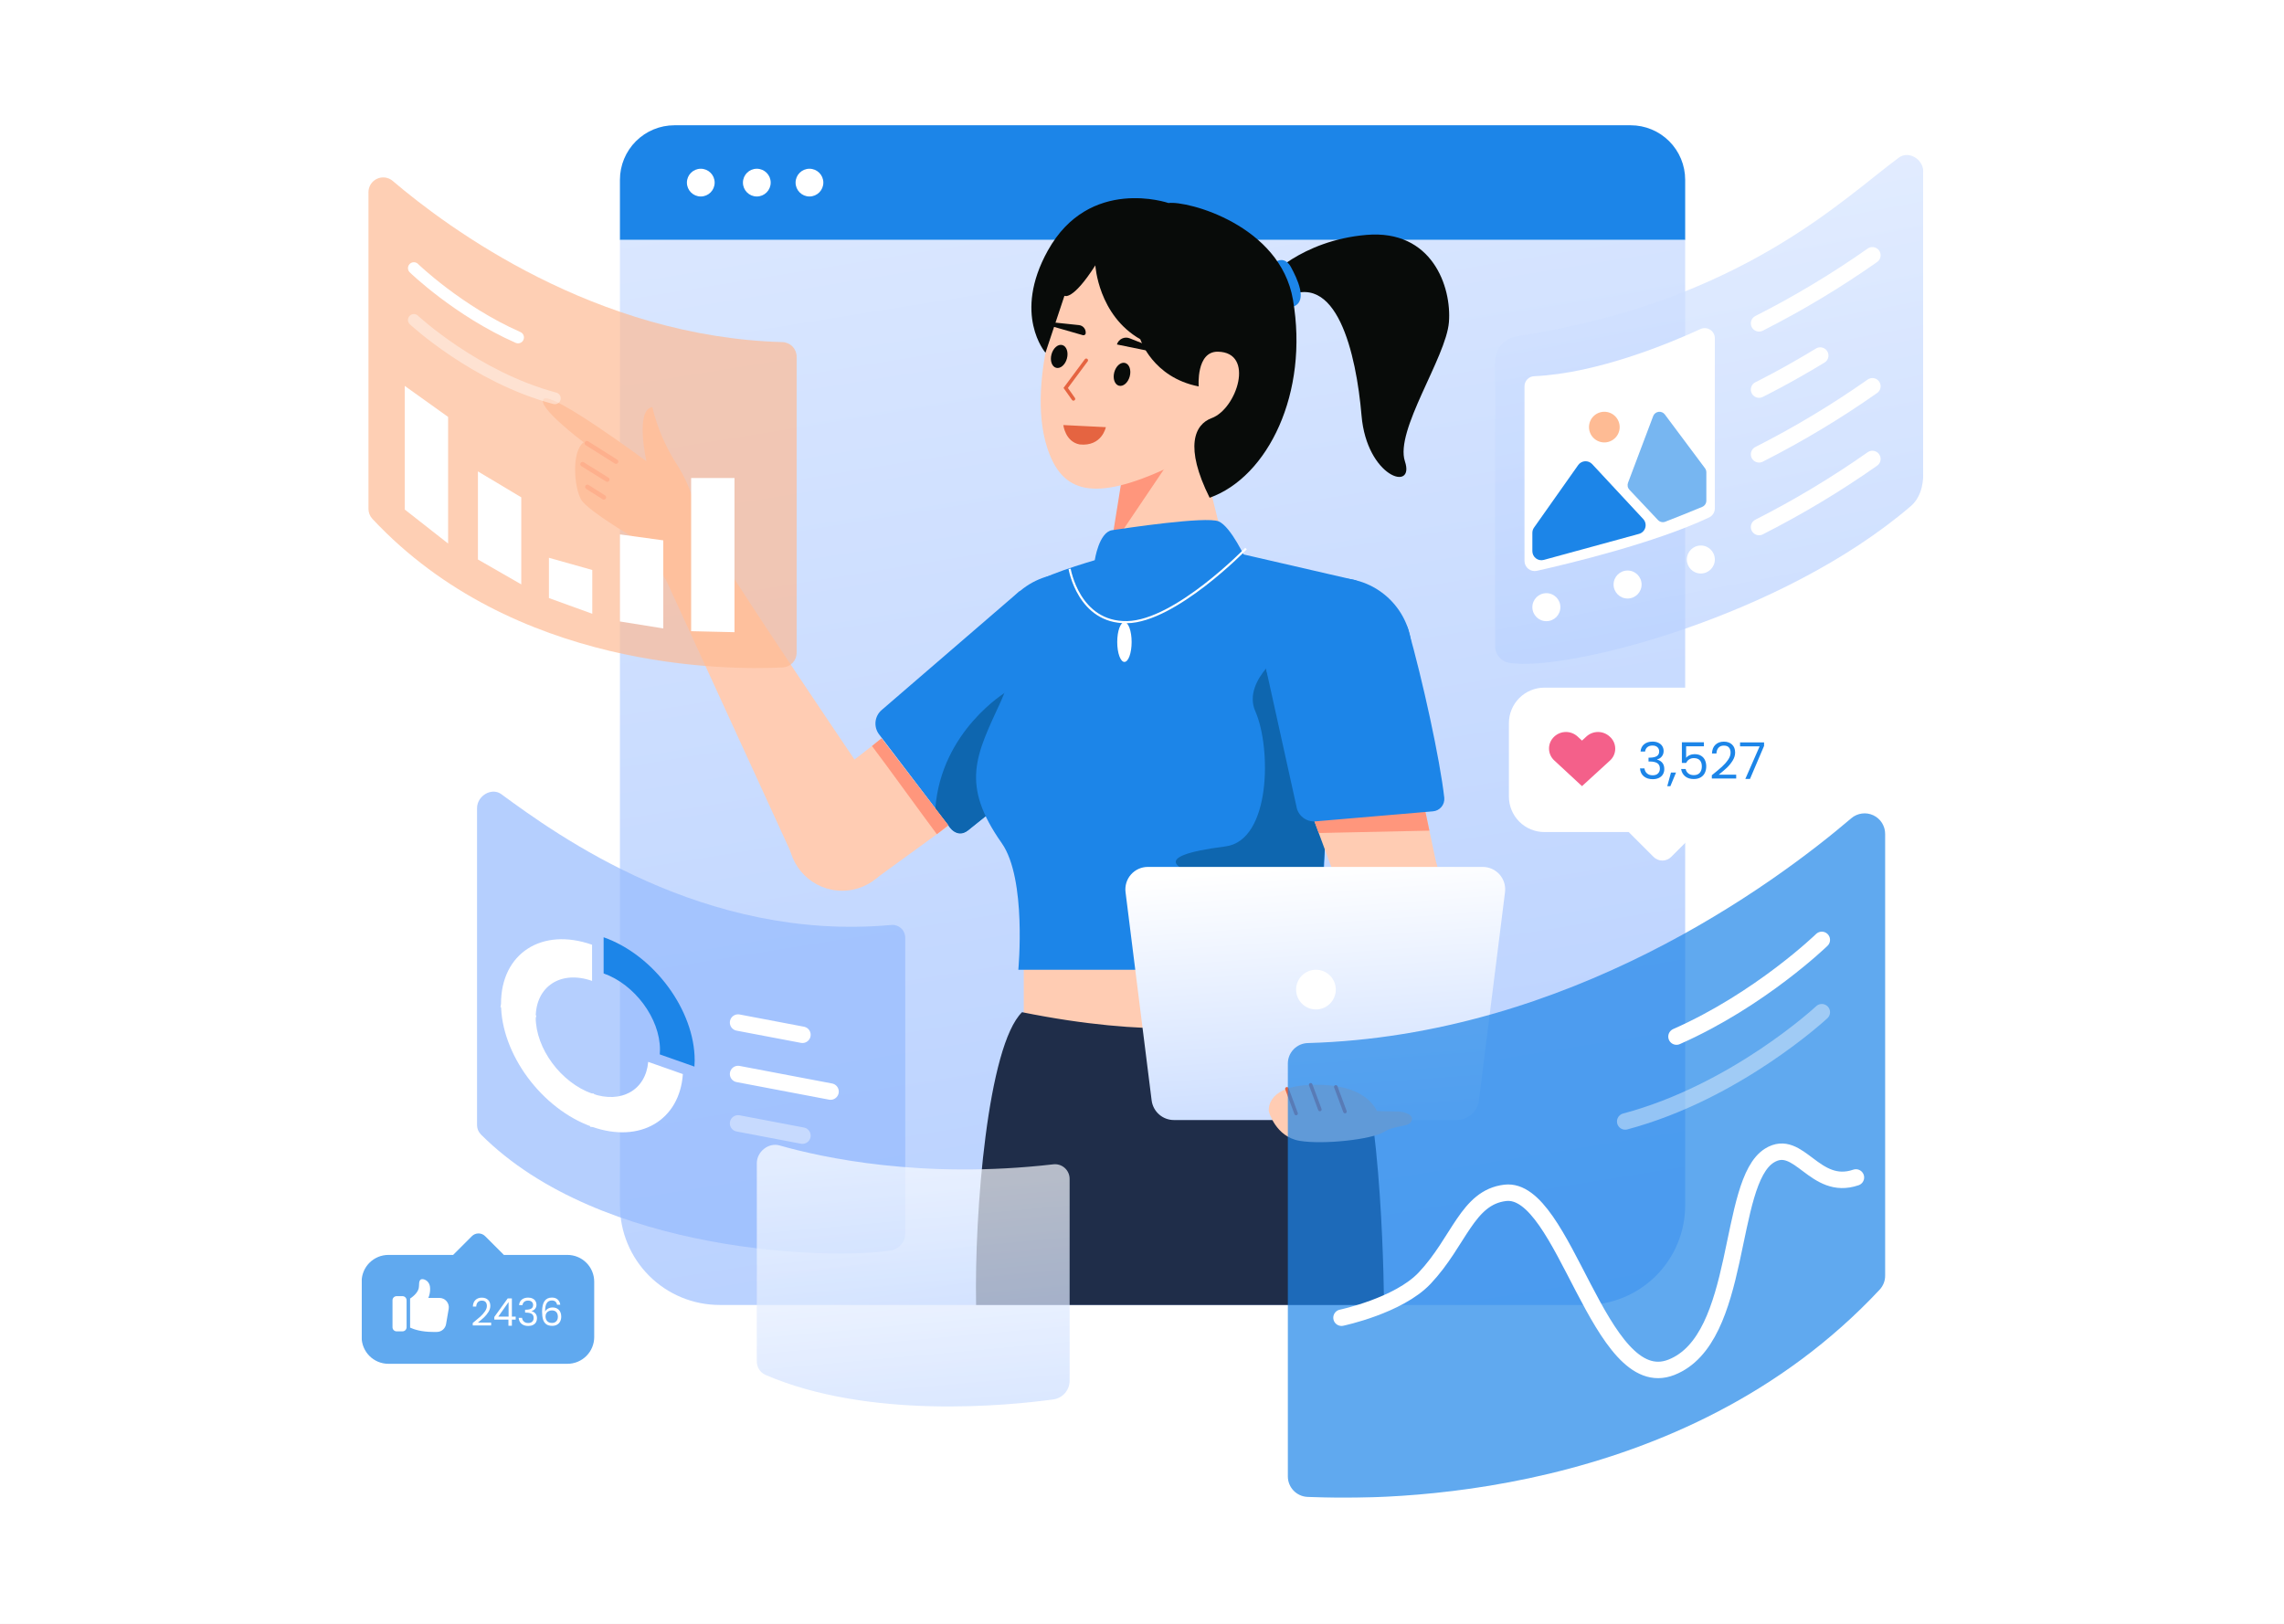
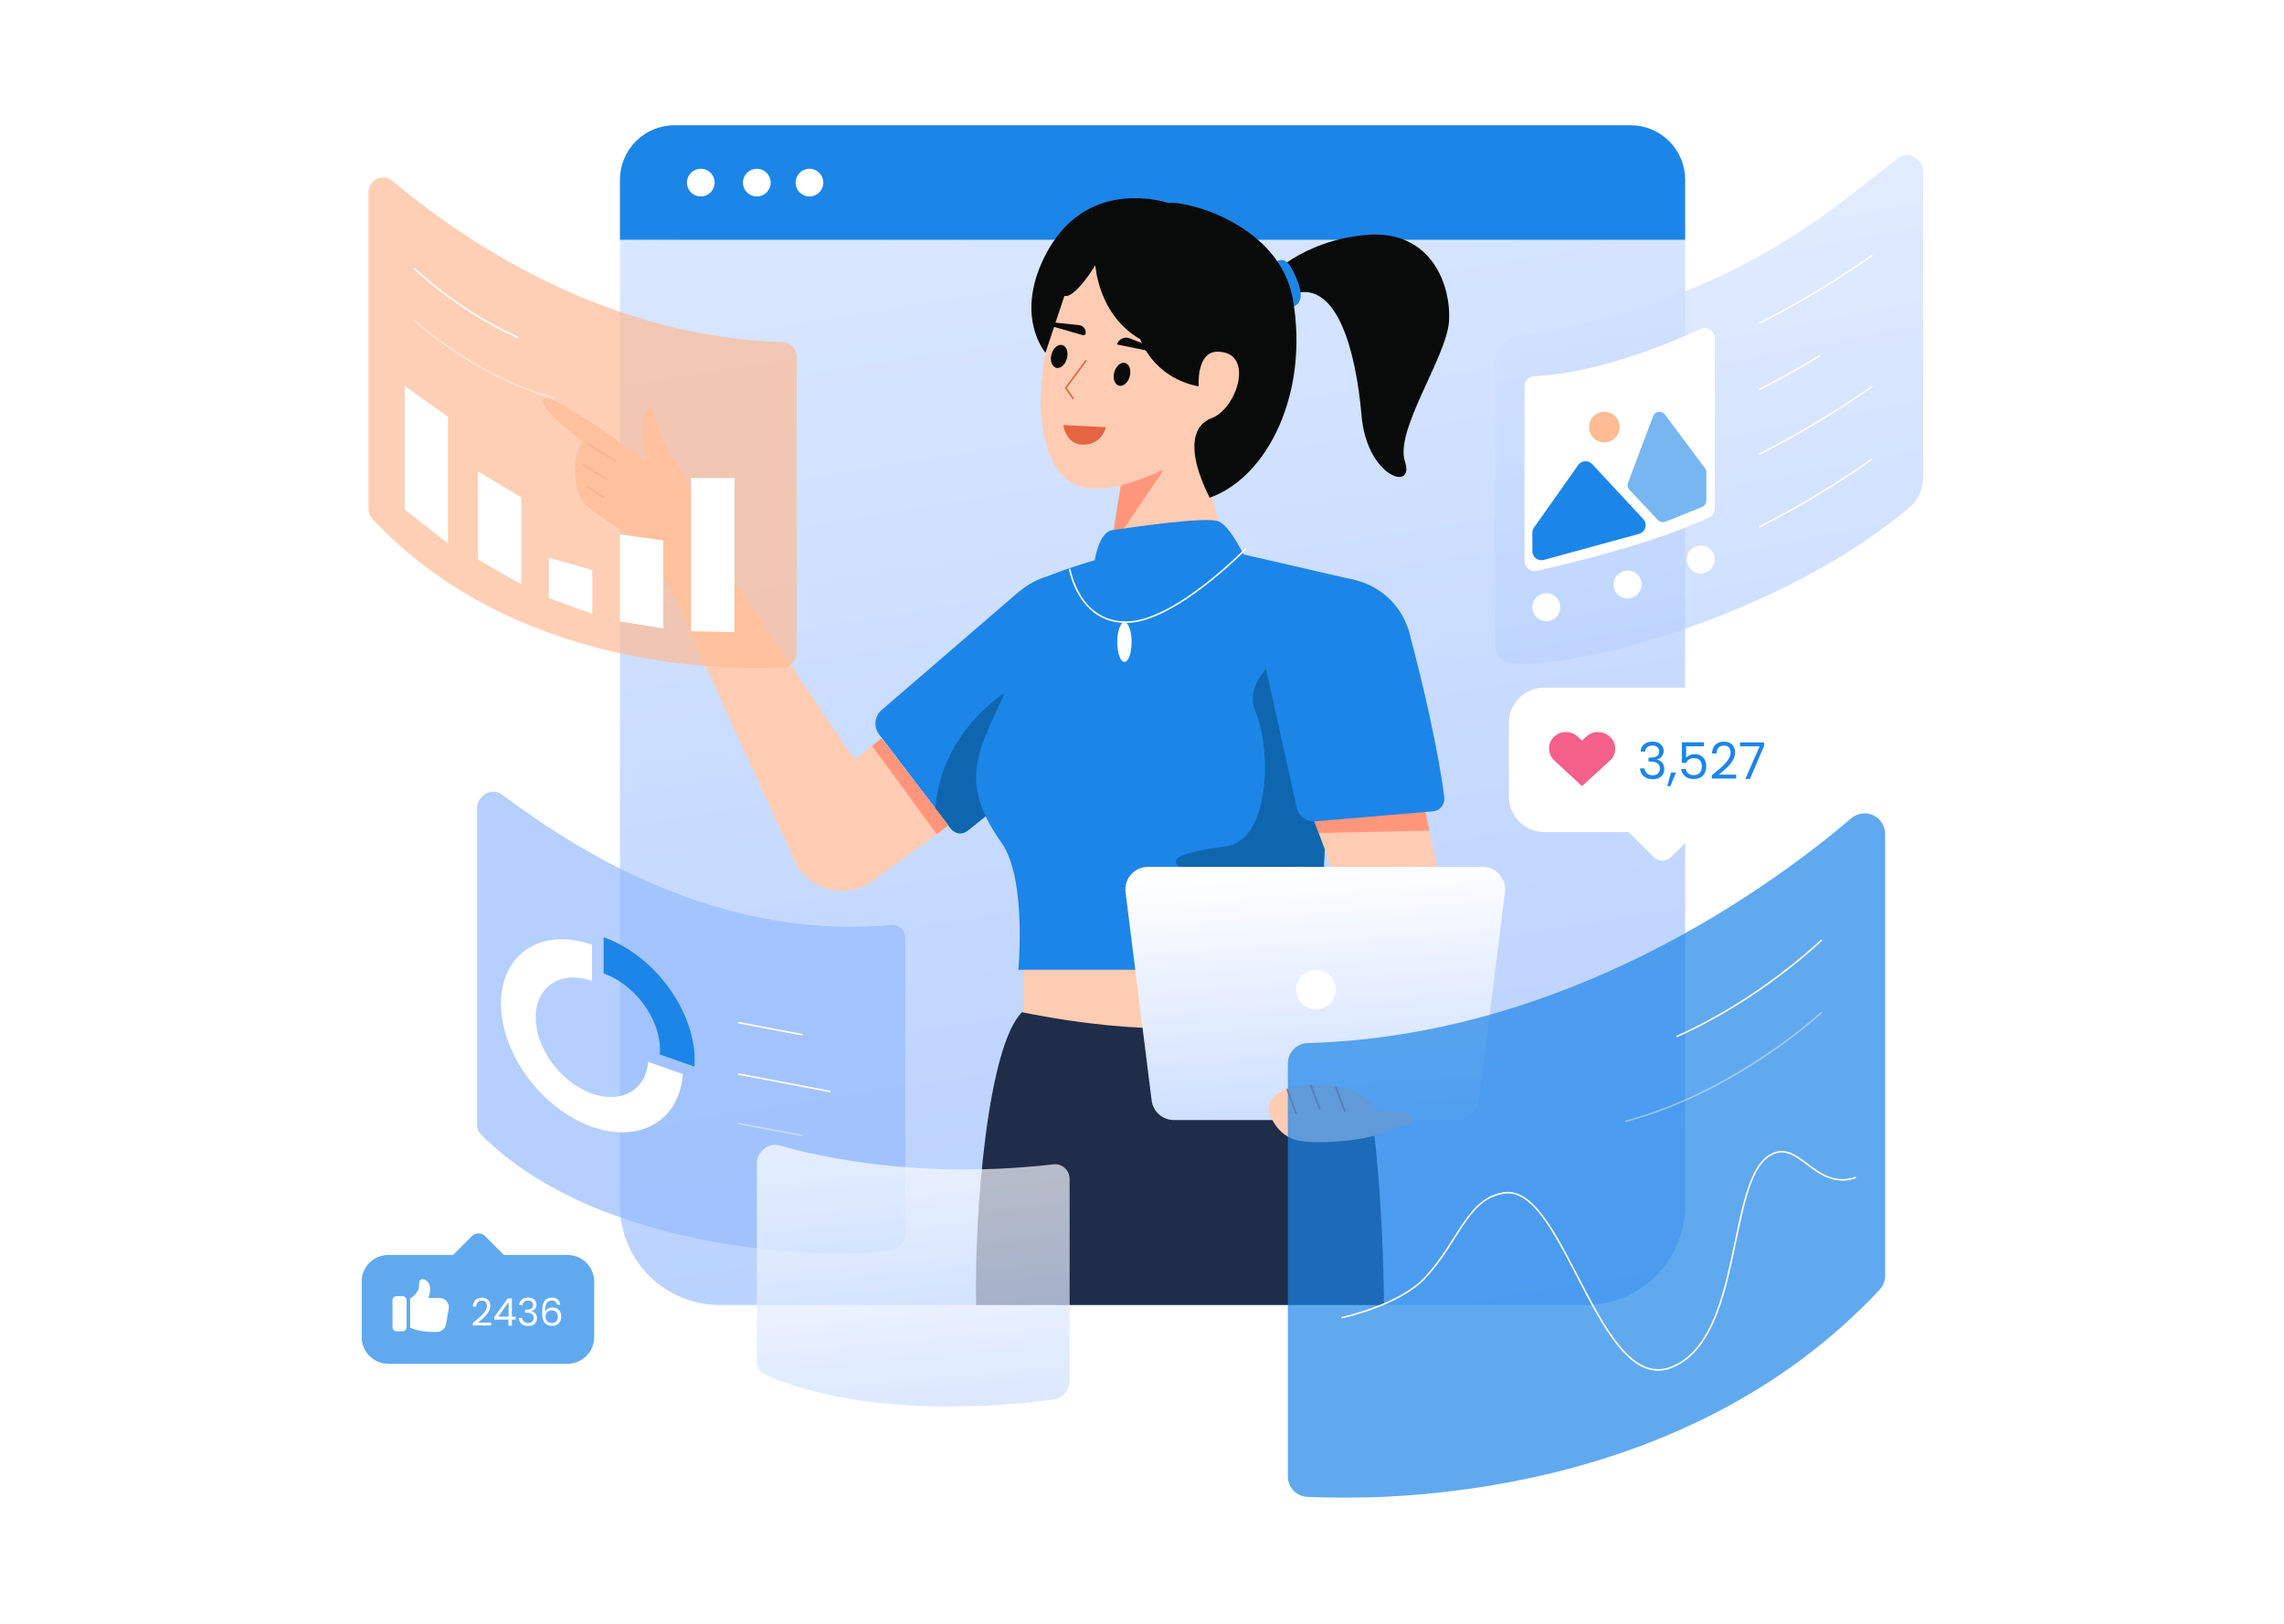
<svg xmlns="http://www.w3.org/2000/svg" width="1440" height="1024" viewBox="0 0 1440 1024" fill="none">
  <rect width="1440" height="1024" fill="white" />
  <g clip-path="url(#clip0)">
    <path d="M425.223 79H1028.09C1037.21 79 1045.95 82.621 1052.4 89.067C1058.84 95.513 1062.46 104.255 1062.46 113.371V151.32H390.852V113.371C390.852 104.255 394.474 95.513 400.919 89.067C407.365 82.621 416.108 79 425.223 79V79Z" fill="#1C85E8" />
    <path d="M390.852 151.32H1062.46V760.098C1062.46 768.349 1060.84 776.52 1057.68 784.143C1054.52 791.767 1049.9 798.693 1044.06 804.528C1038.23 810.363 1031.3 814.991 1023.68 818.149C1016.05 821.306 1007.88 822.932 999.63 822.932H453.686C445.435 822.932 437.264 821.306 429.641 818.149C422.017 814.991 415.09 810.363 409.256 804.528C403.421 798.693 398.793 791.767 395.635 784.143C392.478 776.52 390.852 768.349 390.852 760.098V151.32Z" fill="url(#paint0_linear)" />
    <path d="M829.666 583.162H645.453V672.625H829.666V583.162Z" fill="#FFCCB3" />
    <path d="M644.368 638.316C622.764 659.573 614.264 764.26 615.402 822.932H872.572C872.572 822.932 872.11 694.985 852.613 651.869C834.683 612.218 804.879 670.708 644.368 638.316Z" fill="#1F2D49" />
    <path d="M798.713 176.014C798.713 176.014 820.051 151.675 861.469 148.134C902.888 144.593 915.281 180.87 913.511 203.158C911.74 225.446 879.281 271.479 885.773 290.955C892.265 310.43 861.738 300.988 858.411 262.036C855.084 223.085 842.69 168.79 809.051 188.265L798.713 176.014Z" fill="#080B09" />
    <path d="M805.19 164.621C805.19 164.621 810.293 161.664 813.988 168.562C817.684 175.46 824.586 189.467 815.838 193.18C807.09 196.894 805.19 164.621 805.19 164.621Z" fill="#1C85E8" />
    <path d="M686.876 388.941C686.876 388.941 719.963 426.078 708.959 437.99C687.165 462.472 629.198 508.485 610.205 523.716C609.385 524.344 608.449 524.803 607.45 525.067C606.452 525.332 605.411 525.396 604.388 525.256C603.365 525.116 602.379 524.775 601.489 524.252C600.598 523.729 599.819 523.036 599.198 522.211L554.285 463.162C552.529 460.889 551.71 458.029 551.996 455.17C552.283 452.312 553.653 449.672 555.825 447.792L642.822 372.773L686.876 388.941Z" fill="#1C85E8" />
    <path d="M634.641 436.154C634.641 436.154 593.407 460.662 589.691 509.904L597.903 520.454C597.903 520.454 603.059 529.44 610.205 523.716C617.351 517.992 650.405 491.515 650.405 491.515L634.641 436.154Z" fill="#0E66AF" />
    <path d="M673.195 454.822C698.915 454.822 719.766 433.972 719.766 408.251C719.766 382.531 698.915 361.68 673.195 361.68C647.475 361.68 626.624 382.531 626.624 408.251C626.624 433.972 647.475 454.822 673.195 454.822Z" fill="#1C85E8" />
    <path d="M551.925 554.235L511.226 500.347L549.754 470.436L555.793 465.574L598.01 520.783L590.659 526.07L551.925 554.235Z" fill="#FFCCB3" />
    <path d="M590.658 526.07C579.756 511.474 559.255 482.947 549.754 470.436L555.793 465.574L597.903 520.454L590.658 526.07Z" fill="#FF967C" />
    <path d="M530.957 561.71C549.628 561.71 564.764 546.574 564.764 527.903C564.764 509.231 549.628 494.095 530.957 494.095C512.285 494.095 497.149 509.231 497.149 527.903C497.149 546.574 512.285 561.71 530.957 561.71Z" fill="#FFCCB3" />
    <path d="M559.582 509.716C559.582 509.716 450.526 349.56 445.485 335.959C440.579 322.676 414.82 354.639 414.82 354.639L499.223 538.789L559.582 509.716Z" fill="#FFCCB3" />
    <path d="M709.72 286.372L696.61 377.776C696.61 377.776 693.168 389.908 708.442 391.744C723.716 393.581 756.284 389.477 767.915 377.082C779.547 364.687 775.478 358.546 775.478 358.546L750.809 259.336L709.72 286.372Z" fill="#FFCCB3" />
    <path d="M707.896 298.2L739.965 286.873L700.235 345.757L707.896 298.2Z" fill="#FF967C" />
    <path d="M673.437 173.47C673.437 173.47 645.924 238.115 660.263 282.421C669.614 311.316 689.978 316.511 736.616 294.857C779.379 275.003 790.486 259.984 790.486 259.984L796.792 187.921C796.792 187.921 701.378 115.851 673.437 173.47Z" fill="#FFCCB3" />
    <path d="M696.378 351.496C696.378 351.496 661.134 361.288 653.982 367.01C646.829 372.732 641.627 419.241 631.056 442.214C615.406 476.224 605.274 494.317 631.566 531.692C647.423 554.235 642.031 611.544 642.031 611.544H835.097C829.247 498.857 855.132 366.018 855.132 366.018L767.998 345.94C748.352 349.327 696.378 351.496 696.378 351.496Z" fill="#1C85E8" />
    <path d="M690.215 353.314C690.215 353.314 692.821 335.6 701.15 334.353C709.479 333.106 760.376 325.45 768.293 328.784C776.209 332.117 785.793 353.314 785.793 353.314C785.793 353.314 769.543 392.949 746.21 395.032C722.877 397.116 682.717 389.923 686.964 375.186C691.211 360.45 690.215 353.314 690.215 353.314Z" fill="#1C85E8" />
-     <path d="M674.364 358.699C674.364 358.699 679.994 392.884 710.571 392.345C741.148 391.805 785.581 345.94 785.581 345.94" stroke="white" stroke-width="1.357" stroke-miterlimit="10" />
+     <path d="M674.364 358.699C674.364 358.699 679.994 392.884 710.571 392.345C741.148 391.805 785.581 345.94 785.581 345.94" stroke="white" strokeWidth="1.357" stroke-miterlimit="10" />
    <path d="M812.9 408.251C812.9 408.251 782.516 428.339 791.467 448.609C801.531 471.4 801.444 530.097 772.561 533.776C721.026 540.339 743.417 549.351 767.245 555.11C791.074 560.868 781.318 560.874 781.318 585.56C781.318 603.129 836.531 618.362 835.097 604.166C825.496 509.187 865.403 449.046 812.9 408.251Z" fill="#0E66AF" />
    <path d="M670.985 268.58L696.578 269.846C696.487 270.161 696.348 270.592 696.147 271.099C695.712 272.199 694.99 273.648 693.845 275.051C691.574 277.833 687.608 280.477 680.757 279.784C676.43 278.955 673.97 276.046 672.577 273.292C671.88 271.913 671.457 270.582 671.209 269.596C671.107 269.191 671.034 268.846 670.985 268.58Z" fill="#E56441" stroke="#E56441" />
    <path d="M672.674 226.084C673.743 222.119 672.429 218.317 669.739 217.591C667.049 216.865 664.001 219.491 662.931 223.456C661.862 227.421 663.176 231.223 665.866 231.949C668.556 232.674 671.604 230.049 672.674 226.084Z" fill="#080B09" />
    <path d="M712.267 237.374C713.336 233.409 712.023 229.607 709.332 228.881C706.642 228.156 703.594 230.781 702.524 234.746C701.455 238.711 702.769 242.513 705.459 243.239C708.15 243.965 711.197 241.339 712.267 237.374Z" fill="#080B09" />
    <path d="M662.662 205.604L682.789 211.39C683.139 211.46 683.503 211.4 683.813 211.222C684.123 211.044 684.357 210.76 684.474 210.422C684.566 209.787 684.528 209.14 684.364 208.52C684.199 207.899 683.91 207.319 683.514 206.814C683.119 206.308 682.625 205.888 682.063 205.579C681.501 205.27 680.882 205.077 680.243 205.014L662.956 203.195C661.63 202.837 661.004 205.157 662.662 205.604Z" fill="#080B09" />
    <path d="M731.473 222.809L704.178 217.224C704.425 216.412 704.839 215.66 705.394 215.018C705.949 214.375 706.632 213.856 707.4 213.494C708.167 213.132 709.002 212.934 709.851 212.914C710.7 212.894 711.543 213.052 712.327 213.378L732.251 221.242C732.913 221.42 732.466 223.078 731.473 222.809Z" fill="#080B09" />
-     <path d="M684.846 227.218L671.9 244.652L676.775 251.545" stroke="#E56441" stroke-width="2.239" stroke-linecap="round" />
+     <path d="M684.846 227.218L671.9 244.652L676.775 251.545" stroke="#E56441" strokeWidth="2.239" strokeLinecap="round" />
    <path d="M708.922 417.424C711.429 417.424 713.461 411.81 713.461 404.884C713.461 397.959 711.429 392.344 708.922 392.344C706.415 392.344 704.383 397.959 704.383 404.884C704.383 411.81 706.415 417.424 708.922 417.424Z" fill="white" />
    <path d="M918.131 589.957L850.827 595.472L839.337 546.695L825.496 509.187L896.327 500.71L905.182 542.688L918.131 589.957Z" fill="#FFCCB3" />
    <path d="M898.718 512.046L901.201 523.817L831.449 525.318L826.86 512.884L898.718 512.046Z" fill="#FF967C" />
    <path d="M843.552 457.697C869.272 457.697 890.122 436.847 890.122 411.126C890.122 385.406 869.272 364.555 843.552 364.555C817.831 364.555 796.981 385.406 796.981 411.126C796.981 436.847 817.831 457.697 843.552 457.697Z" fill="#1C85E8" />
    <path d="M834.57 389.232C834.57 389.232 883.651 381.175 887.819 396.848C896.823 428.364 907.892 478.959 910.584 503.156C910.675 504.184 910.561 505.221 910.25 506.206C909.939 507.19 909.435 508.104 908.769 508.893C908.103 509.682 907.287 510.332 906.369 510.804C905.451 511.276 904.448 511.562 903.418 511.645L829.499 517.955C826.638 518.22 823.785 517.381 821.524 515.608C819.263 513.835 817.767 511.264 817.343 508.423L797.324 417.778L834.57 389.232Z" fill="#1C85E8" />
    <path d="M690.59 167.325C690.59 167.325 692.331 198.725 718.931 213.941C718.931 213.941 726.71 238.024 755.741 243.688C755.741 243.688 754.026 221.553 767.863 221.787C791.359 222.185 779.802 257.826 763.917 263.673C753.121 267.647 746.619 281.751 762.644 313.894C799.441 300.77 825.319 247.766 815.173 188.961C807.049 141.869 748.668 126.491 736.673 128.025C736.673 128.025 686.859 110.816 660.63 158.013C638.208 198.359 659.148 222.438 659.148 222.438L671.098 186.53C671.098 186.53 676.089 190.035 690.59 167.325Z" fill="#080B09" />
    <path d="M918.38 706.315H740.114C736.666 706.315 733.337 705.056 730.751 702.775C728.166 700.493 726.502 697.346 726.074 693.924L709.62 562.605C709.37 560.614 709.547 558.592 710.139 556.675C710.73 554.757 711.723 552.987 713.051 551.482C714.379 549.978 716.011 548.773 717.841 547.948C719.67 547.122 721.654 546.695 723.66 546.695H934.834C936.84 546.695 938.824 547.122 940.653 547.948C942.483 548.773 944.115 549.978 945.443 551.482C946.771 552.987 947.764 554.757 948.355 556.675C948.947 558.592 949.124 560.614 948.874 562.605L932.42 693.924C931.991 697.346 930.328 700.493 927.743 702.775C925.157 705.056 921.828 706.315 918.38 706.315Z" fill="url(#paint1_linear)" />
    <path d="M829.666 636.569C836.577 636.569 842.179 630.967 842.179 624.057C842.179 617.146 836.577 611.544 829.666 611.544C822.756 611.544 817.154 617.146 817.154 624.057C817.154 630.967 822.756 636.569 829.666 636.569Z" fill="white" />
    <path d="M419.455 365.16L408.713 344.551C408.713 344.551 370.729 322.823 366.327 314.968C361.924 307.111 360.194 284.681 367.987 278.938C367.987 278.938 337.682 256.176 342.841 251.564C347.983 246.618 407.524 290.849 407.524 290.849C407.524 290.849 400.275 258.263 411.291 256.736C414.275 269.366 419.387 281.396 426.408 292.31C438.006 310.242 439.435 326.303 439.435 326.303L453.104 352.537L419.455 365.16Z" fill="#FFCCB3" />
-     <path d="M370.03 279.514L388.383 291.08" stroke="#FF967C" stroke-width="2.872" stroke-linecap="round" stroke-linejoin="round" />
-     <path d="M367.294 292.746L382.87 302.428" stroke="#FF967C" stroke-width="2.872" stroke-linecap="round" stroke-linejoin="round" />
-     <path d="M370.321 307.051L380.71 313.617" stroke="#FF967C" stroke-width="2.872" stroke-linecap="round" stroke-linejoin="round" />
+     <path d="M370.03 279.514L388.383 291.08" stroke="#FF967C" strokeWidth="2.872" strokeLinecap="round" strokeLinejoin="round" />
+     <path d="M367.294 292.746L382.87 302.428" stroke="#FF967C" strokeWidth="2.872" strokeLinecap="round" strokeLinejoin="round" />
+     <path d="M370.321 307.051L380.71 313.617" stroke="#FF967C" strokeWidth="2.872" strokeLinecap="round" strokeLinejoin="round" />
    <path d="M441.823 123.907C446.654 123.907 450.57 119.991 450.57 115.16C450.57 110.329 446.654 106.413 441.823 106.413C436.992 106.413 433.076 110.329 433.076 115.16C433.076 119.991 436.992 123.907 441.823 123.907Z" fill="white" />
    <path d="M477.151 123.907C481.982 123.907 485.898 119.991 485.898 115.16C485.898 110.329 481.982 106.413 477.151 106.413C472.32 106.413 468.404 110.329 468.404 115.16C468.404 119.991 472.32 123.907 477.151 123.907Z" fill="white" />
    <path d="M510.345 123.907C515.176 123.907 519.092 119.991 519.092 115.16C519.092 110.329 515.176 106.413 510.345 106.413C505.514 106.413 501.598 110.329 501.598 115.16C501.598 119.991 505.514 123.907 510.345 123.907Z" fill="white" />
    <path opacity="0.7" d="M247.597 114.088C282.764 144.08 375.507 212.464 493.295 215.731C495.704 215.803 497.989 216.812 499.666 218.543C501.343 220.273 502.279 222.59 502.276 225V411.633C502.277 414.014 501.363 416.304 499.722 418.029C498.081 419.754 495.839 420.782 493.461 420.9C458.047 422.662 323.754 422.457 234.77 327.188C233.183 325.477 232.305 323.227 232.312 320.894V121.156C232.311 119.385 232.817 117.65 233.771 116.157C234.725 114.665 236.086 113.476 237.694 112.733C239.301 111.989 241.089 111.721 242.844 111.962C244.599 112.202 246.248 112.939 247.597 114.088Z" fill="#FEBB94" />
-     <path d="M260.937 169.086C260.937 169.086 288.688 196.051 326.62 212.801" stroke="white" stroke-width="7.433" stroke-miterlimit="10" stroke-linecap="round" />
-     <path opacity="0.4" d="M260.937 201.777C260.937 201.777 299.559 237.802 349.8 251.178" stroke="white" stroke-width="7.433" stroke-miterlimit="10" stroke-linecap="round" />
+     <path d="M260.937 169.086C260.937 169.086 288.688 196.051 326.62 212.801" stroke="white" strokeWidth="7.433" stroke-miterlimit="10" strokeLinecap="round" />
+     <path opacity="0.4" d="M260.937 201.777C260.937 201.777 299.559 237.802 349.8 251.178" stroke="white" strokeWidth="7.433" stroke-miterlimit="10" strokeLinecap="round" />
    <path d="M255.184 321.315V243.36L282.515 262.918V342.757L255.184 321.315Z" fill="white" />
    <path d="M301.315 352.815V297.272L328.646 313.617V368.524L301.315 352.815Z" fill="white" />
    <path d="M418.183 396.296V340.753L390.852 337.012V391.919L418.183 396.296Z" fill="white" />
    <path d="M463.076 398.674V301.428H435.745V398.039L463.076 398.674Z" fill="white" />
    <path d="M346.084 377.151V351.757L373.415 359.443V387.049L346.084 377.151Z" fill="white" />
    <g opacity="0.7">
      <path d="M316.048 500.814C351.215 526.636 443.958 594.022 561.746 583.32C562.891 583.186 564.053 583.299 565.151 583.653C566.249 584.007 567.258 584.593 568.11 585.371C568.962 586.149 569.637 587.101 570.088 588.163C570.539 589.225 570.757 590.371 570.727 591.524V778.158C570.667 780.628 569.758 783.002 568.152 784.88C566.547 786.759 564.343 788.026 561.912 788.47C526.497 794.432 379.206 791.488 303.22 715.436C302.434 714.647 301.812 713.711 301.39 712.68C300.968 711.65 300.755 710.546 300.763 709.433V509.695C300.763 501.785 310.029 496.394 316.048 500.814Z" fill="#96BAFD" />
    </g>
    <path d="M882.081 700.957C882.081 700.957 891.503 701.739 890.084 706.494C888.664 711.248 880.253 709.054 872.572 713.808C864.892 718.563 834.526 721.956 819.359 719.428C804.191 716.9 799.978 700.957 799.978 700.957C799.978 700.957 797.442 685.831 824.234 684.278C851.025 682.725 863.494 691.322 868.154 700.641L882.081 700.957Z" fill="#FFCCB3" />
-     <path d="M811.368 686.629L817.154 702.192" stroke="#E56441" stroke-width="2.239" stroke-linecap="round" />
-     <path d="M826.354 684.095L832.14 699.658" stroke="#E56441" stroke-width="2.239" stroke-linecap="round" />
-     <path d="M842.179 685.413L847.965 700.976" stroke="#E56441" stroke-width="2.239" stroke-linecap="round" />
+     <path d="M811.368 686.629L817.154 702.192" stroke="#E56441" strokeWidth="2.239" strokeLinecap="round" />
+     <path d="M826.354 684.095L832.14 699.658" stroke="#E56441" strokeWidth="2.239" strokeLinecap="round" />
+     <path d="M842.179 685.413L847.965 700.976" stroke="#E56441" strokeWidth="2.239" strokeLinecap="round" />
    <path opacity="0.7" d="M1167.2 515.997C1118.15 557.833 988.784 653.222 824.482 657.779C821.122 657.88 817.934 659.287 815.594 661.702C813.255 664.116 811.949 667.347 811.954 670.708V931.043C811.952 934.364 813.228 937.558 815.517 939.965C817.806 942.371 820.933 943.805 824.249 943.969C873.649 946.427 1060.97 946.141 1185.1 813.251C1187.31 810.864 1188.54 807.726 1188.53 804.471V525.857C1188.53 523.386 1187.82 520.967 1186.49 518.884C1185.16 516.802 1183.26 515.144 1181.02 514.107C1178.78 513.07 1176.28 512.697 1173.84 513.032C1171.39 513.367 1169.09 514.396 1167.2 515.997Z" fill="#1C85E8" />
-     <path d="M1148.6 592.714C1148.6 592.714 1109.89 630.328 1056.98 653.693" stroke="white" stroke-width="10.368" stroke-miterlimit="10" stroke-linecap="round" />
-     <path opacity="0.4" d="M1148.6 638.316C1148.6 638.316 1094.72 688.566 1024.64 707.225" stroke="white" stroke-width="10.368" stroke-miterlimit="10" stroke-linecap="round" />
+     <path d="M1148.6 592.714C1148.6 592.714 1109.89 630.328 1056.98 653.693" stroke="white" strokeWidth="10.368" stroke-miterlimit="10" strokeLinecap="round" />
+     <path opacity="0.4" d="M1148.6 638.316C1148.6 638.316 1094.72 688.566 1024.64 707.225" stroke="white" strokeWidth="10.368" stroke-miterlimit="10" strokeLinecap="round" />
    <path d="M1123.44 433.638H973.698C970.76 433.638 967.851 434.217 965.137 435.341C962.423 436.465 959.957 438.113 957.879 440.19C955.802 442.268 954.154 444.734 953.03 447.448C951.906 450.162 951.327 453.071 951.327 456.009V502.336C951.327 505.274 951.906 508.183 953.03 510.897C954.154 513.612 955.802 516.078 957.879 518.155C959.957 520.233 962.423 521.881 965.137 523.005C967.851 524.129 970.761 524.708 973.698 524.708H1026.86L1042.54 540.394C1044.01 541.863 1046 542.688 1048.08 542.688C1050.16 542.688 1052.15 541.863 1053.62 540.394L1069.3 524.708H1123.44C1129.37 524.708 1135.07 522.351 1139.26 518.155C1143.46 513.96 1145.81 508.269 1145.81 502.336V456.009C1145.81 450.076 1143.46 444.386 1139.26 440.19C1135.07 435.995 1129.37 433.638 1123.44 433.638Z" fill="white" />
    <path d="M1014.85 464.478C1012.85 462.631 1010.23 461.606 1007.51 461.606C1004.79 461.606 1002.17 462.631 1000.17 464.478L997.406 467.031L994.64 464.478C992.642 462.631 990.021 461.606 987.3 461.606C984.579 461.606 981.958 462.631 979.959 464.478C978.904 465.433 978.061 466.599 977.483 467.9C976.906 469.201 976.608 470.608 976.608 472.031C976.608 473.454 976.906 474.862 977.483 476.163C978.061 477.464 978.904 478.629 979.959 479.584L997.406 495.755L1014.85 479.797C1015.95 478.848 1016.84 477.672 1017.44 476.351C1018.05 475.029 1018.36 473.592 1018.36 472.138C1018.36 470.684 1018.05 469.247 1017.44 467.925C1016.84 466.603 1015.95 465.427 1014.85 464.478Z" fill="#F4608A" />
    <path d="M1034.33 473.927C1034.48 471.968 1035.24 470.434 1036.6 469.326C1037.96 468.219 1039.73 467.665 1041.9 467.665C1043.35 467.665 1044.6 467.931 1045.64 468.464C1046.71 468.975 1047.51 469.678 1048.04 470.572C1048.59 471.467 1048.87 472.479 1048.87 473.608C1048.87 474.928 1048.49 476.068 1047.72 477.026C1046.97 477.985 1045.99 478.603 1044.78 478.88V479.039C1046.16 479.38 1047.26 480.051 1048.07 481.052C1048.88 482.053 1049.29 483.363 1049.29 484.982C1049.29 486.196 1049.01 487.293 1048.45 488.273C1047.9 489.232 1047.07 489.988 1045.96 490.542C1044.85 491.095 1043.52 491.372 1041.97 491.372C1039.71 491.372 1037.86 490.787 1036.41 489.615C1034.96 488.422 1034.15 486.74 1033.98 484.567H1036.79C1036.94 485.845 1037.46 486.889 1038.36 487.698C1039.25 488.507 1040.45 488.912 1041.94 488.912C1043.43 488.912 1044.56 488.529 1045.32 487.762C1046.11 486.974 1046.51 485.962 1046.51 484.727C1046.51 483.129 1045.97 481.979 1044.91 481.276C1043.84 480.573 1042.23 480.222 1040.08 480.222H1039.35V477.793H1040.12C1042.07 477.772 1043.56 477.452 1044.56 476.835C1045.56 476.196 1046.06 475.216 1046.06 473.895C1046.06 472.766 1045.69 471.861 1044.94 471.179C1044.22 470.498 1043.17 470.157 1041.81 470.157C1040.49 470.157 1039.42 470.498 1038.61 471.179C1037.8 471.861 1037.32 472.777 1037.18 473.927H1034.33ZM1056.69 487.187L1053.12 495.782H1051.17L1053.5 487.187H1056.69ZM1074.27 470.636H1063.06V477.921C1063.55 477.239 1064.27 476.686 1065.23 476.26C1066.19 475.812 1067.22 475.589 1068.33 475.589C1070.1 475.589 1071.54 475.961 1072.64 476.707C1073.75 477.431 1074.54 478.379 1075.01 479.551C1075.5 480.701 1075.74 481.926 1075.74 483.225C1075.74 484.759 1075.46 486.132 1074.88 487.347C1074.31 488.561 1073.42 489.519 1072.23 490.222C1071.06 490.925 1069.6 491.277 1067.85 491.277C1065.62 491.277 1063.81 490.701 1062.42 489.551C1061.04 488.401 1060.19 486.867 1059.9 484.95H1062.74C1063.02 486.164 1063.6 487.112 1064.5 487.794C1065.39 488.476 1066.52 488.816 1067.88 488.816C1069.57 488.816 1070.83 488.316 1071.69 487.315C1072.54 486.292 1072.96 484.95 1072.96 483.289C1072.96 481.627 1072.54 480.349 1071.69 479.455C1070.83 478.539 1069.58 478.081 1067.92 478.081C1066.79 478.081 1065.8 478.358 1064.94 478.912C1064.11 479.444 1063.51 480.179 1063.12 481.116H1060.38V468.08H1074.27V470.636ZM1079.26 488.88C1081.96 486.708 1084.08 484.929 1085.61 483.544C1087.15 482.139 1088.44 480.679 1089.48 479.167C1090.55 477.633 1091.08 476.132 1091.08 474.662C1091.08 473.278 1090.74 472.191 1090.06 471.403C1089.4 470.594 1088.32 470.189 1086.83 470.189C1085.38 470.189 1084.25 470.647 1083.44 471.563C1082.65 472.457 1082.23 473.661 1082.16 475.173H1079.35C1079.44 472.788 1080.16 470.945 1081.52 469.646C1082.89 468.346 1084.65 467.697 1086.8 467.697C1088.99 467.697 1090.73 468.304 1092 469.518C1093.3 470.732 1093.95 472.404 1093.95 474.534C1093.95 476.302 1093.42 478.028 1092.36 479.71C1091.31 481.372 1090.12 482.842 1088.78 484.12C1087.44 485.376 1085.72 486.846 1083.63 488.529H1094.62V490.957H1079.26V488.88ZM1112.2 470.381L1103.32 491.213H1100.38L1109.39 470.668H1097.06V468.176H1112.2V470.381Z" fill="#1C85E8" />
    <path opacity="0.7" d="M244.867 860.04H357.764C359.979 860.04 362.172 859.604 364.219 858.756C366.265 857.909 368.125 856.666 369.691 855.1C371.257 853.534 372.499 851.675 373.347 849.628C374.195 847.582 374.631 845.388 374.631 843.174V808.246C374.631 806.031 374.195 803.838 373.347 801.791C372.499 799.745 371.257 797.885 369.691 796.319C368.125 794.753 366.265 793.511 364.219 792.663C362.172 791.815 359.979 791.379 357.764 791.379H317.687L305.86 779.552C304.753 778.445 303.251 777.823 301.685 777.823C300.12 777.823 298.618 778.445 297.511 779.552L285.684 791.379H244.867C240.393 791.379 236.103 793.156 232.94 796.319C229.777 799.482 228 803.772 228 808.246V843.174C228 847.647 229.777 851.937 232.94 855.1C236.103 858.263 240.393 860.04 244.867 860.04Z" fill="#1C85E8" />
    <path d="M298.052 834.295C300.092 832.657 301.689 831.316 302.846 830.272C304.002 829.212 304.974 828.112 305.761 826.972C306.564 825.815 306.965 824.683 306.965 823.575C306.965 822.531 306.708 821.712 306.194 821.118C305.696 820.508 304.885 820.202 303.761 820.202C302.669 820.202 301.818 820.548 301.208 821.238C300.614 821.913 300.292 822.82 300.244 823.96H298.124C298.189 822.162 298.735 820.773 299.762 819.793C300.79 818.813 302.115 818.324 303.737 818.324C305.391 818.324 306.7 818.781 307.664 819.697C308.643 820.612 309.133 821.873 309.133 823.479C309.133 824.812 308.732 826.112 307.929 827.381C307.142 828.634 306.242 829.742 305.231 830.705C304.219 831.653 302.926 832.761 301.352 834.03H309.639V835.86H298.052V834.295ZM311.643 832.175V830.513L320.098 818.805H322.724V830.272H325.133V832.175H322.724V836.053H320.556V832.175H311.643ZM320.652 821.094L314.172 830.272H320.652V821.094ZM327.275 823.021C327.387 821.543 327.957 820.387 328.985 819.552C330.013 818.717 331.346 818.299 332.984 818.299C334.076 818.299 335.015 818.5 335.802 818.902C336.605 819.287 337.207 819.817 337.609 820.492C338.026 821.166 338.235 821.929 338.235 822.78C338.235 823.776 337.946 824.635 337.368 825.358C336.806 826.08 336.067 826.546 335.152 826.755V826.875C336.196 827.132 337.023 827.638 337.633 828.393C338.243 829.148 338.548 830.135 338.548 831.356C338.548 832.271 338.339 833.098 337.922 833.837C337.504 834.56 336.878 835.13 336.043 835.547C335.208 835.965 334.204 836.174 333.032 836.174C331.33 836.174 329.932 835.732 328.84 834.849C327.748 833.949 327.138 832.681 327.01 831.043H329.129C329.242 832.006 329.635 832.793 330.31 833.403C330.984 834.014 331.884 834.319 333.008 834.319C334.132 834.319 334.983 834.03 335.561 833.451C336.155 832.857 336.453 832.094 336.453 831.163C336.453 829.959 336.051 829.091 335.248 828.561C334.445 828.031 333.233 827.766 331.611 827.766H331.057V825.936H331.635C333.112 825.92 334.228 825.679 334.983 825.213C335.738 824.731 336.115 823.992 336.115 822.997C336.115 822.146 335.834 821.463 335.272 820.949C334.726 820.435 333.939 820.178 332.911 820.178C331.916 820.178 331.113 820.435 330.502 820.949C329.892 821.463 329.531 822.154 329.418 823.021H327.275ZM351.216 822.78C350.863 820.997 349.763 820.106 347.916 820.106C346.486 820.106 345.418 820.66 344.712 821.768C344.005 822.86 343.66 824.667 343.676 827.188C344.045 826.353 344.656 825.703 345.507 825.237C346.374 824.755 347.338 824.514 348.397 824.514C350.052 824.514 351.368 825.028 352.348 826.056C353.344 827.084 353.842 828.505 353.842 830.32C353.842 831.412 353.625 832.392 353.191 833.259C352.774 834.126 352.131 834.817 351.264 835.33C350.413 835.844 349.377 836.101 348.157 836.101C346.502 836.101 345.21 835.732 344.278 834.993C343.347 834.254 342.696 833.235 342.327 831.934C341.958 830.633 341.773 829.027 341.773 827.116C341.773 821.222 343.829 818.275 347.94 818.275C349.514 818.275 350.75 818.701 351.65 819.552C352.549 820.403 353.079 821.479 353.239 822.78H351.216ZM347.94 826.369C347.249 826.369 346.599 826.514 345.989 826.803C345.378 827.076 344.88 827.501 344.495 828.08C344.126 828.642 343.941 829.332 343.941 830.151C343.941 831.372 344.294 832.367 345.001 833.138C345.708 833.893 346.719 834.271 348.036 834.271C349.16 834.271 350.052 833.925 350.71 833.235C351.385 832.528 351.722 831.581 351.722 830.392C351.722 829.14 351.401 828.16 350.758 827.453C350.116 826.731 349.176 826.369 347.94 826.369Z" fill="white" />
-     <path d="M845.781 830.977C845.781 830.977 881.785 823.439 898.247 805.975C920.058 782.836 925.089 755.087 948.986 752.233C986.489 747.755 1008.23 880.161 1053.76 862.247C1099.29 844.333 1088.53 745.456 1115.62 728.697C1134.28 717.152 1143.98 751.487 1170.11 742.53" stroke="white" stroke-width="10.368" stroke-miterlimit="10" stroke-linecap="round" />
+     <path d="M845.781 830.977C845.781 830.977 881.785 823.439 898.247 805.975C920.058 782.836 925.089 755.087 948.986 752.233C986.489 747.755 1008.23 880.161 1053.76 862.247C1099.29 844.333 1088.53 745.456 1115.62 728.697C1134.28 717.152 1143.98 751.487 1170.11 742.53" stroke="white" strokeWidth="10.368" stroke-miterlimit="10" strokeLinecap="round" />
    <path opacity="0.7" d="M491.457 722.33C518.371 730.014 581.335 743.746 663.84 734.274C665.166 734.086 666.517 734.188 667.799 734.574C669.081 734.959 670.264 735.62 671.265 736.508C672.266 737.397 673.062 738.493 673.597 739.721C674.132 740.948 674.394 742.277 674.364 743.616V870.949C674.303 873.759 673.253 876.457 671.399 878.568C669.545 880.679 667.005 882.069 664.227 882.492C634.851 886.508 547.627 895.099 482.627 867.035C480.964 866.299 479.556 865.088 478.581 863.552C477.606 862.017 477.109 860.227 477.151 858.409V733.592C477.151 726.209 484.583 720.367 491.457 722.33Z" fill="url(#paint2_linear)" />
    <path d="M250.053 839.577H253.751C254.438 839.576 255.096 839.303 255.581 838.818C256.067 838.333 256.34 837.674 256.341 836.988V819.973C256.34 819.287 256.067 818.629 255.581 818.143C255.096 817.658 254.438 817.385 253.751 817.384H250.053C249.366 817.385 248.708 817.658 248.223 818.143C247.737 818.629 247.464 819.287 247.463 819.973V836.988C247.464 837.674 247.737 838.333 248.223 838.818C248.708 839.303 249.366 839.576 250.053 839.577Z" fill="white" />
    <path d="M266.373 806.657C264.894 806.657 264.154 807.397 264.154 811.096C264.154 814.612 260.75 817.44 258.56 818.898V837.226C260.929 838.323 265.67 839.947 273.031 839.947H275.398C276.794 839.948 278.144 839.456 279.211 838.557C280.278 837.658 280.993 836.41 281.228 835.035L282.885 825.418C283.032 824.568 282.992 823.697 282.766 822.865C282.541 822.032 282.137 821.259 281.582 820.599C281.026 819.94 280.333 819.409 279.552 819.046C278.77 818.682 277.918 818.494 277.056 818.494H270.072C270.858 816.622 271.237 814.605 271.182 812.576C271.182 808.137 267.853 806.658 266.373 806.658V806.657Z" fill="white" />
    <path d="M373.281 689.646C353.657 682.727 337.749 661.209 337.749 641.585C337.749 621.96 353.657 611.661 373.281 618.581L373.281 618.581V595.773L373.281 595.773C341.578 584.594 315.878 601.233 315.878 632.936C315.878 664.639 341.578 699.401 373.281 710.58C403.645 721.286 428.486 706.466 430.532 677.343L408.675 669.636C407.13 687.29 391.879 696.204 373.281 689.646Z" fill="white" />
    <path d="M380.57 591.055V613.862C400.194 620.782 416.102 642.3 416.102 661.924C416.102 662.95 416.049 663.944 415.964 664.918L437.82 672.625C437.91 671.34 437.973 670.038 437.973 668.698C437.973 636.995 412.272 602.233 380.57 591.055Z" fill="#1C85E8" />
-     <path d="M373.281 689.646V710.58" stroke="white" stroke-width="2.428" stroke-miterlimit="10" />
-     <path d="M337.749 641.585L315.878 633.873" stroke="white" stroke-width="2.428" stroke-miterlimit="10" />
-     <path d="M465.337 644.845L505.92 652.557" stroke="white" stroke-width="10.368" stroke-miterlimit="10" stroke-linecap="round" />
-     <path opacity="0.4" d="M465.337 708.434L505.92 716.146" stroke="white" stroke-width="10.368" stroke-miterlimit="10" stroke-linecap="round" />
-     <path d="M465.337 677.287L523.642 688.366" stroke="white" stroke-width="10.368" stroke-miterlimit="10" stroke-linecap="round" />
+     <path d="M373.281 689.646V710.58" stroke="white" strokeWidth="2.428" stroke-miterlimit="10" />
+     <path d="M337.749 641.585L315.878 633.873" stroke="white" strokeWidth="2.428" stroke-miterlimit="10" />
+     <path d="M465.337 644.845L505.92 652.557" stroke="white" strokeWidth="10.368" stroke-miterlimit="10" strokeLinecap="round" />
+     <path opacity="0.4" d="M465.337 708.434L505.92 716.146" stroke="white" strokeWidth="10.368" stroke-miterlimit="10" strokeLinecap="round" />
+     <path d="M465.337 677.287L523.642 688.366" stroke="white" strokeWidth="10.368" stroke-miterlimit="10" strokeLinecap="round" />
    <g opacity="0.7">
      <path d="M1197.27 99.328C1162.1 125.15 1097.77 190.264 957.366 211.898C946.617 213.554 942.592 221.202 942.592 229.653V407.673C942.652 410.143 943.561 412.517 945.167 414.395C946.772 416.273 948.976 417.541 951.407 417.984C986.822 423.946 1123.21 389.155 1204.77 319.11C1212.56 312.42 1212.56 301.197 1212.56 298.865V108.21C1212.56 100.3 1203.29 94.909 1197.27 99.328Z" fill="url(#paint3_linear)" />
    </g>
    <path d="M961.156 243.621V353.73C961.155 354.689 961.37 355.635 961.784 356.499C962.198 357.363 962.802 358.123 963.549 358.723C964.297 359.322 965.17 359.746 966.103 359.963C967.037 360.179 968.007 360.183 968.943 359.974C988.999 355.482 1043.25 342.495 1077.51 326.332C1078.61 325.814 1079.53 324.995 1080.18 323.971C1080.82 322.947 1081.17 321.76 1081.16 320.549V213.321C1081.17 212.249 1080.9 211.194 1080.38 210.252C1079.87 209.311 1079.13 208.515 1078.22 207.936C1077.32 207.357 1076.29 207.014 1075.22 206.939C1074.15 206.864 1073.08 207.059 1072.1 207.507C1053.01 216.3 1007.13 235.508 967.225 237.236C965.586 237.314 964.04 238.022 962.91 239.211C961.779 240.4 961.151 241.98 961.156 243.621Z" fill="white" />
    <path d="M966.115 336.006V347.587C966.115 348.464 966.317 349.329 966.706 350.115C967.095 350.901 967.659 351.587 968.356 352.119C969.053 352.651 969.864 353.015 970.724 353.182C971.585 353.35 972.473 353.317 973.318 353.086L1033.33 336.679C1034.28 336.421 1035.14 335.923 1035.84 335.233C1036.54 334.543 1037.04 333.686 1037.31 332.742C1037.58 331.799 1037.6 330.803 1037.37 329.85C1037.14 328.896 1036.67 328.018 1036.01 327.3L1003.83 292.683C1003.25 292.062 1002.55 291.577 1001.76 291.265C1000.97 290.952 1000.12 290.819 999.274 290.876C998.428 290.933 997.605 291.178 996.866 291.593C996.126 292.009 995.488 292.584 994.999 293.277L967.158 332.718C966.479 333.68 966.115 334.828 966.115 336.006Z" fill="#1C85E8" />
    <path opacity="0.6" d="M1027.3 308.843L1045.31 327.953C1045.89 328.568 1046.64 328.996 1047.46 329.181C1048.28 329.367 1049.14 329.302 1049.93 328.995C1055.25 326.917 1067.2 322.219 1073.25 319.617C1074.01 319.289 1074.65 318.747 1075.11 318.056C1075.56 317.365 1075.8 316.556 1075.8 315.729V297.823C1075.8 296.909 1075.5 296.02 1074.96 295.289L1049.64 261.371C1049.18 260.762 1048.57 260.286 1047.87 259.994C1047.17 259.702 1046.4 259.604 1045.65 259.71C1044.9 259.817 1044.19 260.123 1043.59 260.598C1043 261.073 1042.55 261.698 1042.28 262.409L1026.42 304.442C1026.14 305.185 1026.07 305.991 1026.23 306.769C1026.38 307.547 1026.76 308.265 1027.3 308.843Z" fill="#1C85E8" />
    <path d="M1011.49 279.004C1016.83 279.004 1021.16 274.676 1021.16 269.336C1021.16 263.996 1016.83 259.668 1011.49 259.668C1006.15 259.668 1001.82 263.996 1001.82 269.336C1001.82 274.676 1006.15 279.004 1011.49 279.004Z" fill="#FEBB94" />
-     <path d="M1109.04 203.914C1133.85 191.332 1157.73 176.987 1180.49 160.991" stroke="white" stroke-width="10.368" stroke-miterlimit="10" stroke-linecap="round" />
-     <path d="M1109.04 245.679C1109.04 245.679 1125.3 237.754 1147.61 224.218" stroke="white" stroke-width="10.368" stroke-miterlimit="10" stroke-linecap="round" />
-     <path d="M1109.04 286.512C1133.85 273.929 1157.73 259.585 1180.49 243.589" stroke="white" stroke-width="10.368" stroke-miterlimit="10" stroke-linecap="round" />
-     <path d="M1109.04 332.356C1133.85 319.773 1157.73 305.429 1180.49 289.433" stroke="white" stroke-width="10.368" stroke-miterlimit="10" stroke-linecap="round" />
+     <path d="M1109.04 203.914C1133.85 191.332 1157.73 176.987 1180.49 160.991" stroke="white" strokeWidth="10.368" stroke-miterlimit="10" strokeLinecap="round" />
+     <path d="M1109.04 245.679C1109.04 245.679 1125.3 237.754 1147.61 224.218" stroke="white" strokeWidth="10.368" stroke-miterlimit="10" strokeLinecap="round" />
+     <path d="M1109.04 286.512C1133.85 273.929 1157.73 259.585 1180.49 243.589" stroke="white" strokeWidth="10.368" stroke-miterlimit="10" strokeLinecap="round" />
+     <path d="M1109.04 332.356C1133.85 319.773 1157.73 305.429 1180.49 289.433" stroke="white" strokeWidth="10.368" stroke-miterlimit="10" strokeLinecap="round" />
    <path d="M974.945 391.729C979.822 391.729 983.776 387.776 983.776 382.899C983.776 378.022 979.822 374.068 974.945 374.068C970.068 374.068 966.115 378.022 966.115 382.899C966.115 387.776 970.068 391.729 974.945 391.729Z" fill="white" />
    <path d="M1026.15 377.442C1031.02 377.442 1034.98 373.489 1034.98 368.612C1034.98 363.735 1031.02 359.782 1026.15 359.782C1021.27 359.782 1017.32 363.735 1017.32 368.612C1017.32 373.489 1021.27 377.442 1026.15 377.442Z" fill="white" />
    <path d="M1072.33 361.668C1077.21 361.668 1081.16 357.714 1081.16 352.837C1081.16 347.96 1077.21 344.007 1072.33 344.007C1067.46 344.007 1063.5 347.96 1063.5 352.837C1063.5 357.714 1067.46 361.668 1072.33 361.668Z" fill="white" />
  </g>
  <defs>
    <linearGradient id="paint0_linear" x1="645.676" y1="-685.866" x2="1005.7" y2="1546.48" gradientUnits="userSpaceOnUse">
      <stop stop-color="white" />
      <stop offset="1" stop-color="#94B9FF" />
    </linearGradient>
    <linearGradient id="paint1_linear" x1="823.285" y1="546.316" x2="847.901" y2="886.944" gradientUnits="userSpaceOnUse">
      <stop stop-color="white" />
      <stop offset="1" stop-color="#94B9FF" />
    </linearGradient>
    <linearGradient id="paint2_linear" x1="570.848" y1="721.554" x2="602.688" y2="1072.6" gradientUnits="userSpaceOnUse">
      <stop stop-color="white" />
      <stop offset="1" stop-color="#94B9FF" />
    </linearGradient>
    <linearGradient id="paint3_linear" x1="1045.02" y1="-302.274" x2="1247.39" y2="753.305" gradientUnits="userSpaceOnUse">
      <stop stop-color="white" />
      <stop offset="1" stop-color="#94B9FF" />
    </linearGradient>
    <clipPath id="clip0">
      <rect width="984.556" height="865.511" fill="white" transform="translate(228 79)" />
    </clipPath>
  </defs>
</svg>
